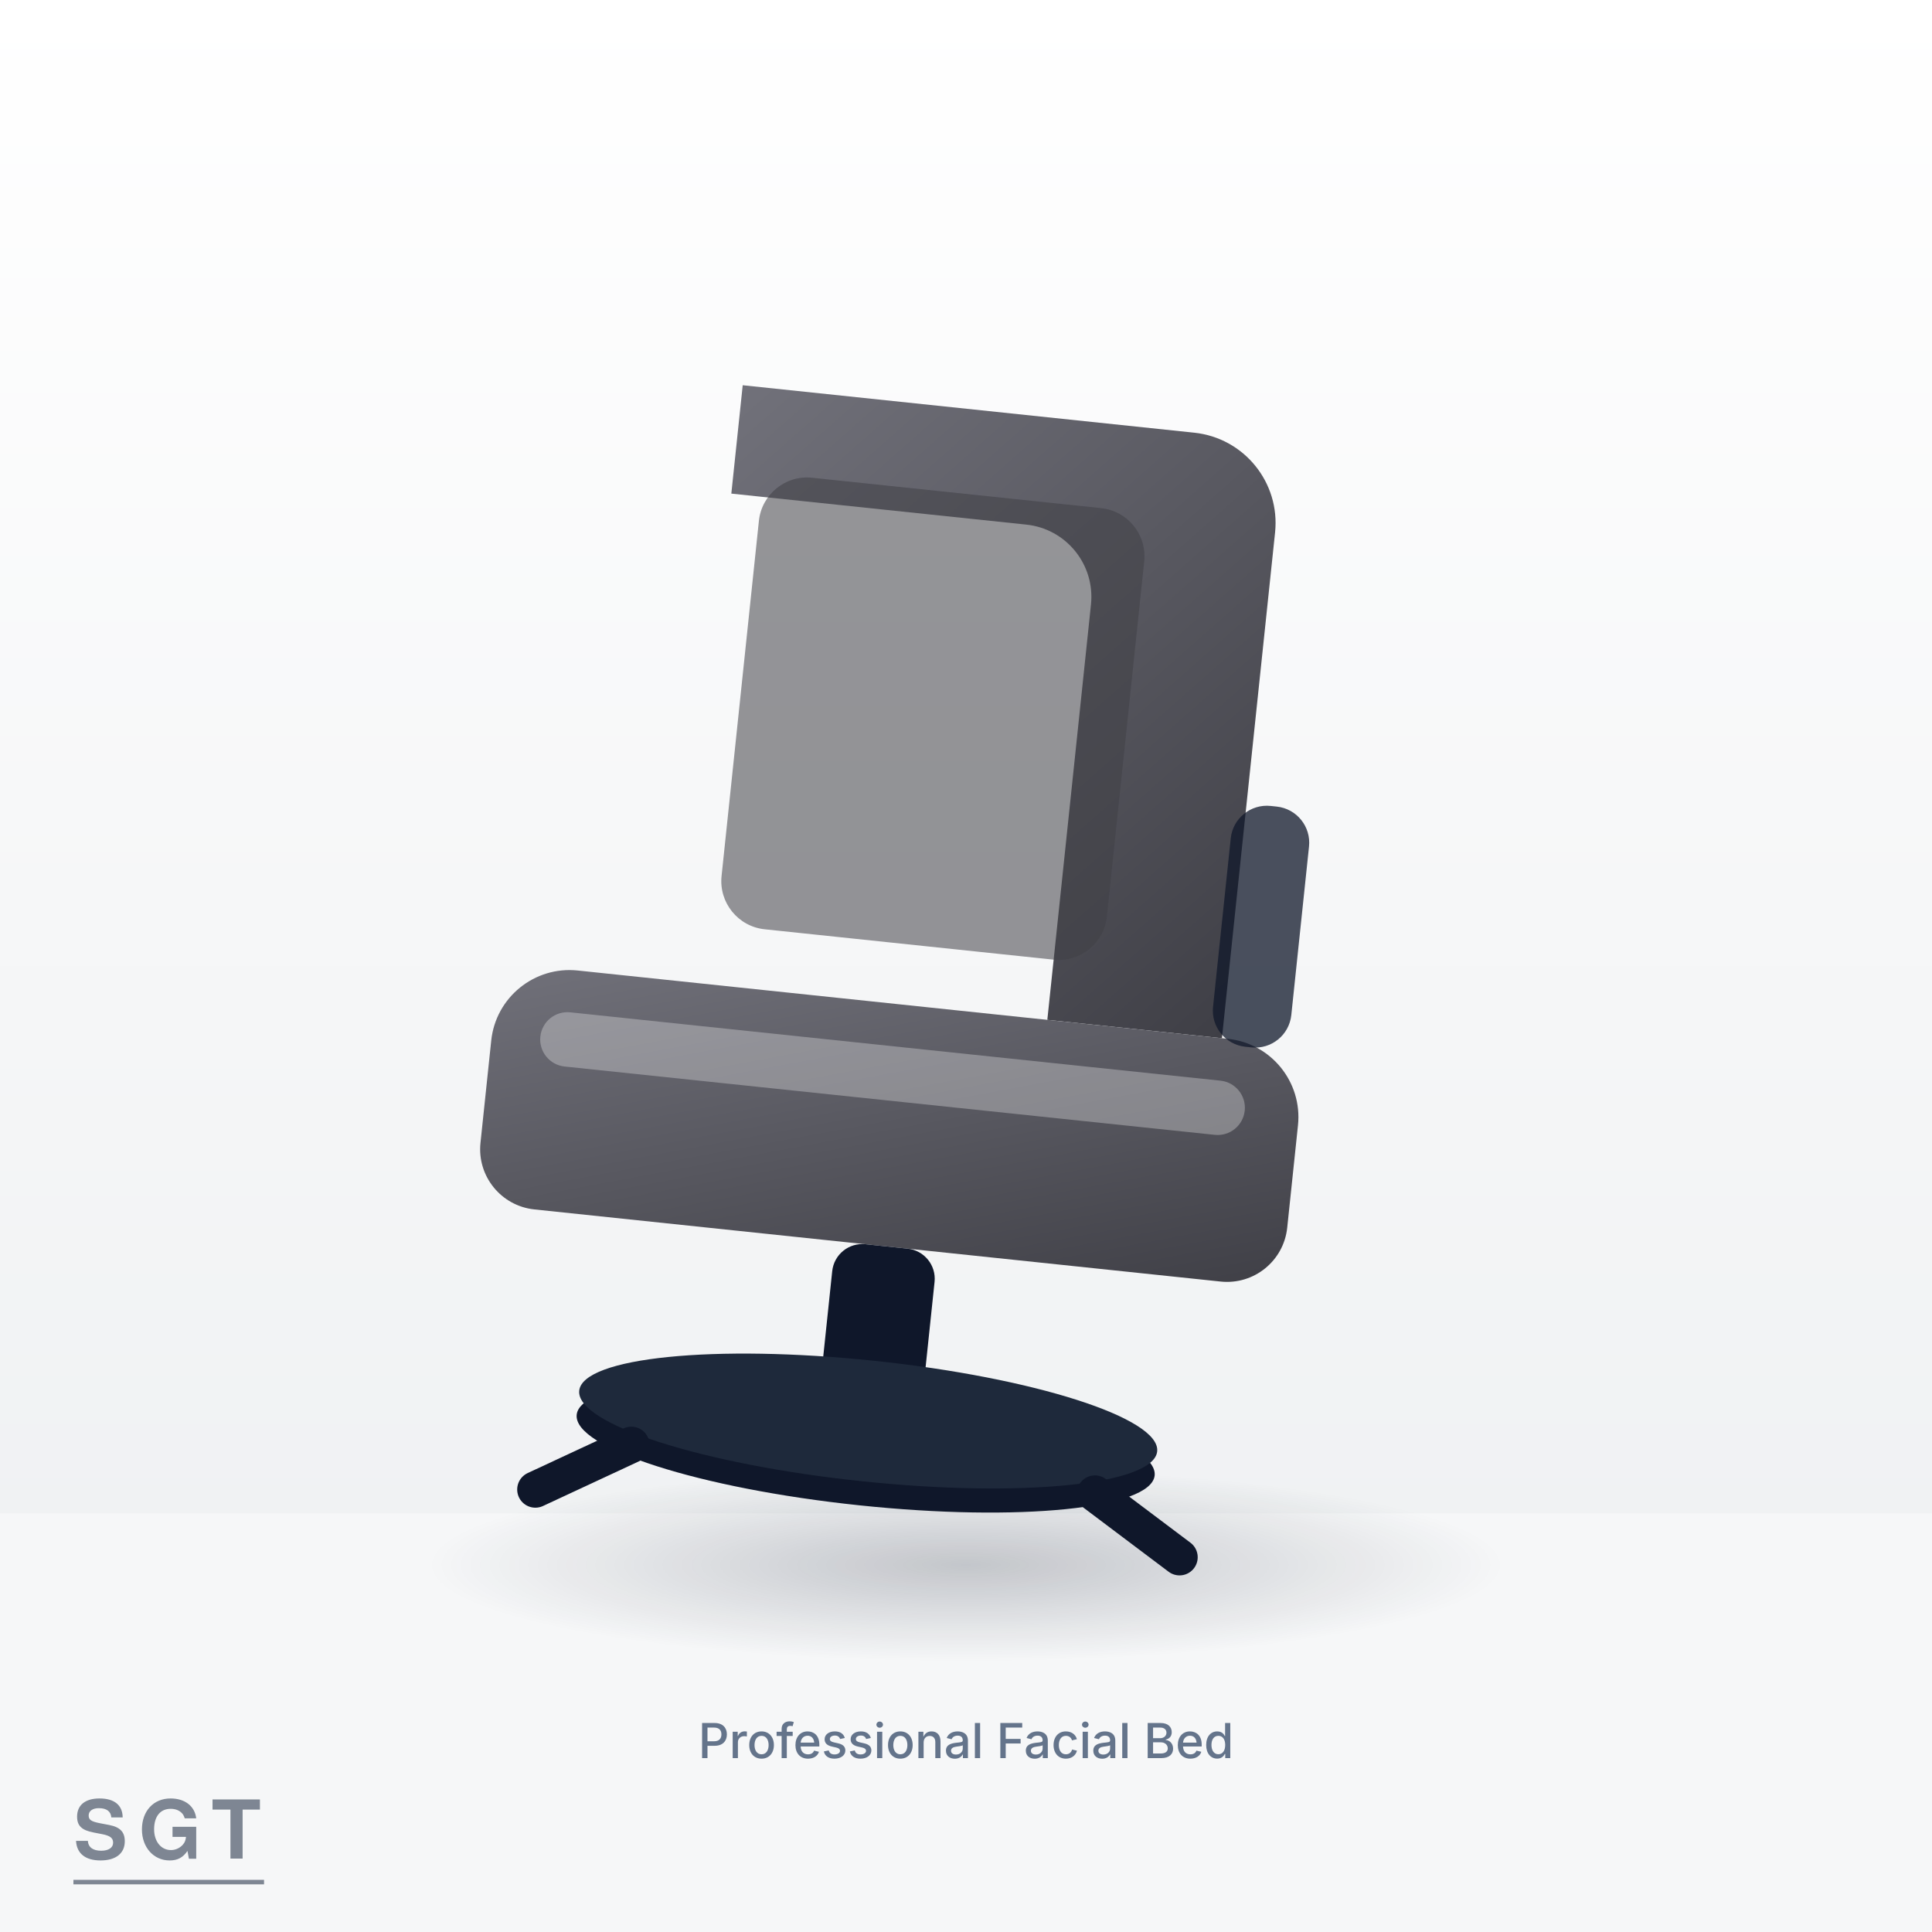
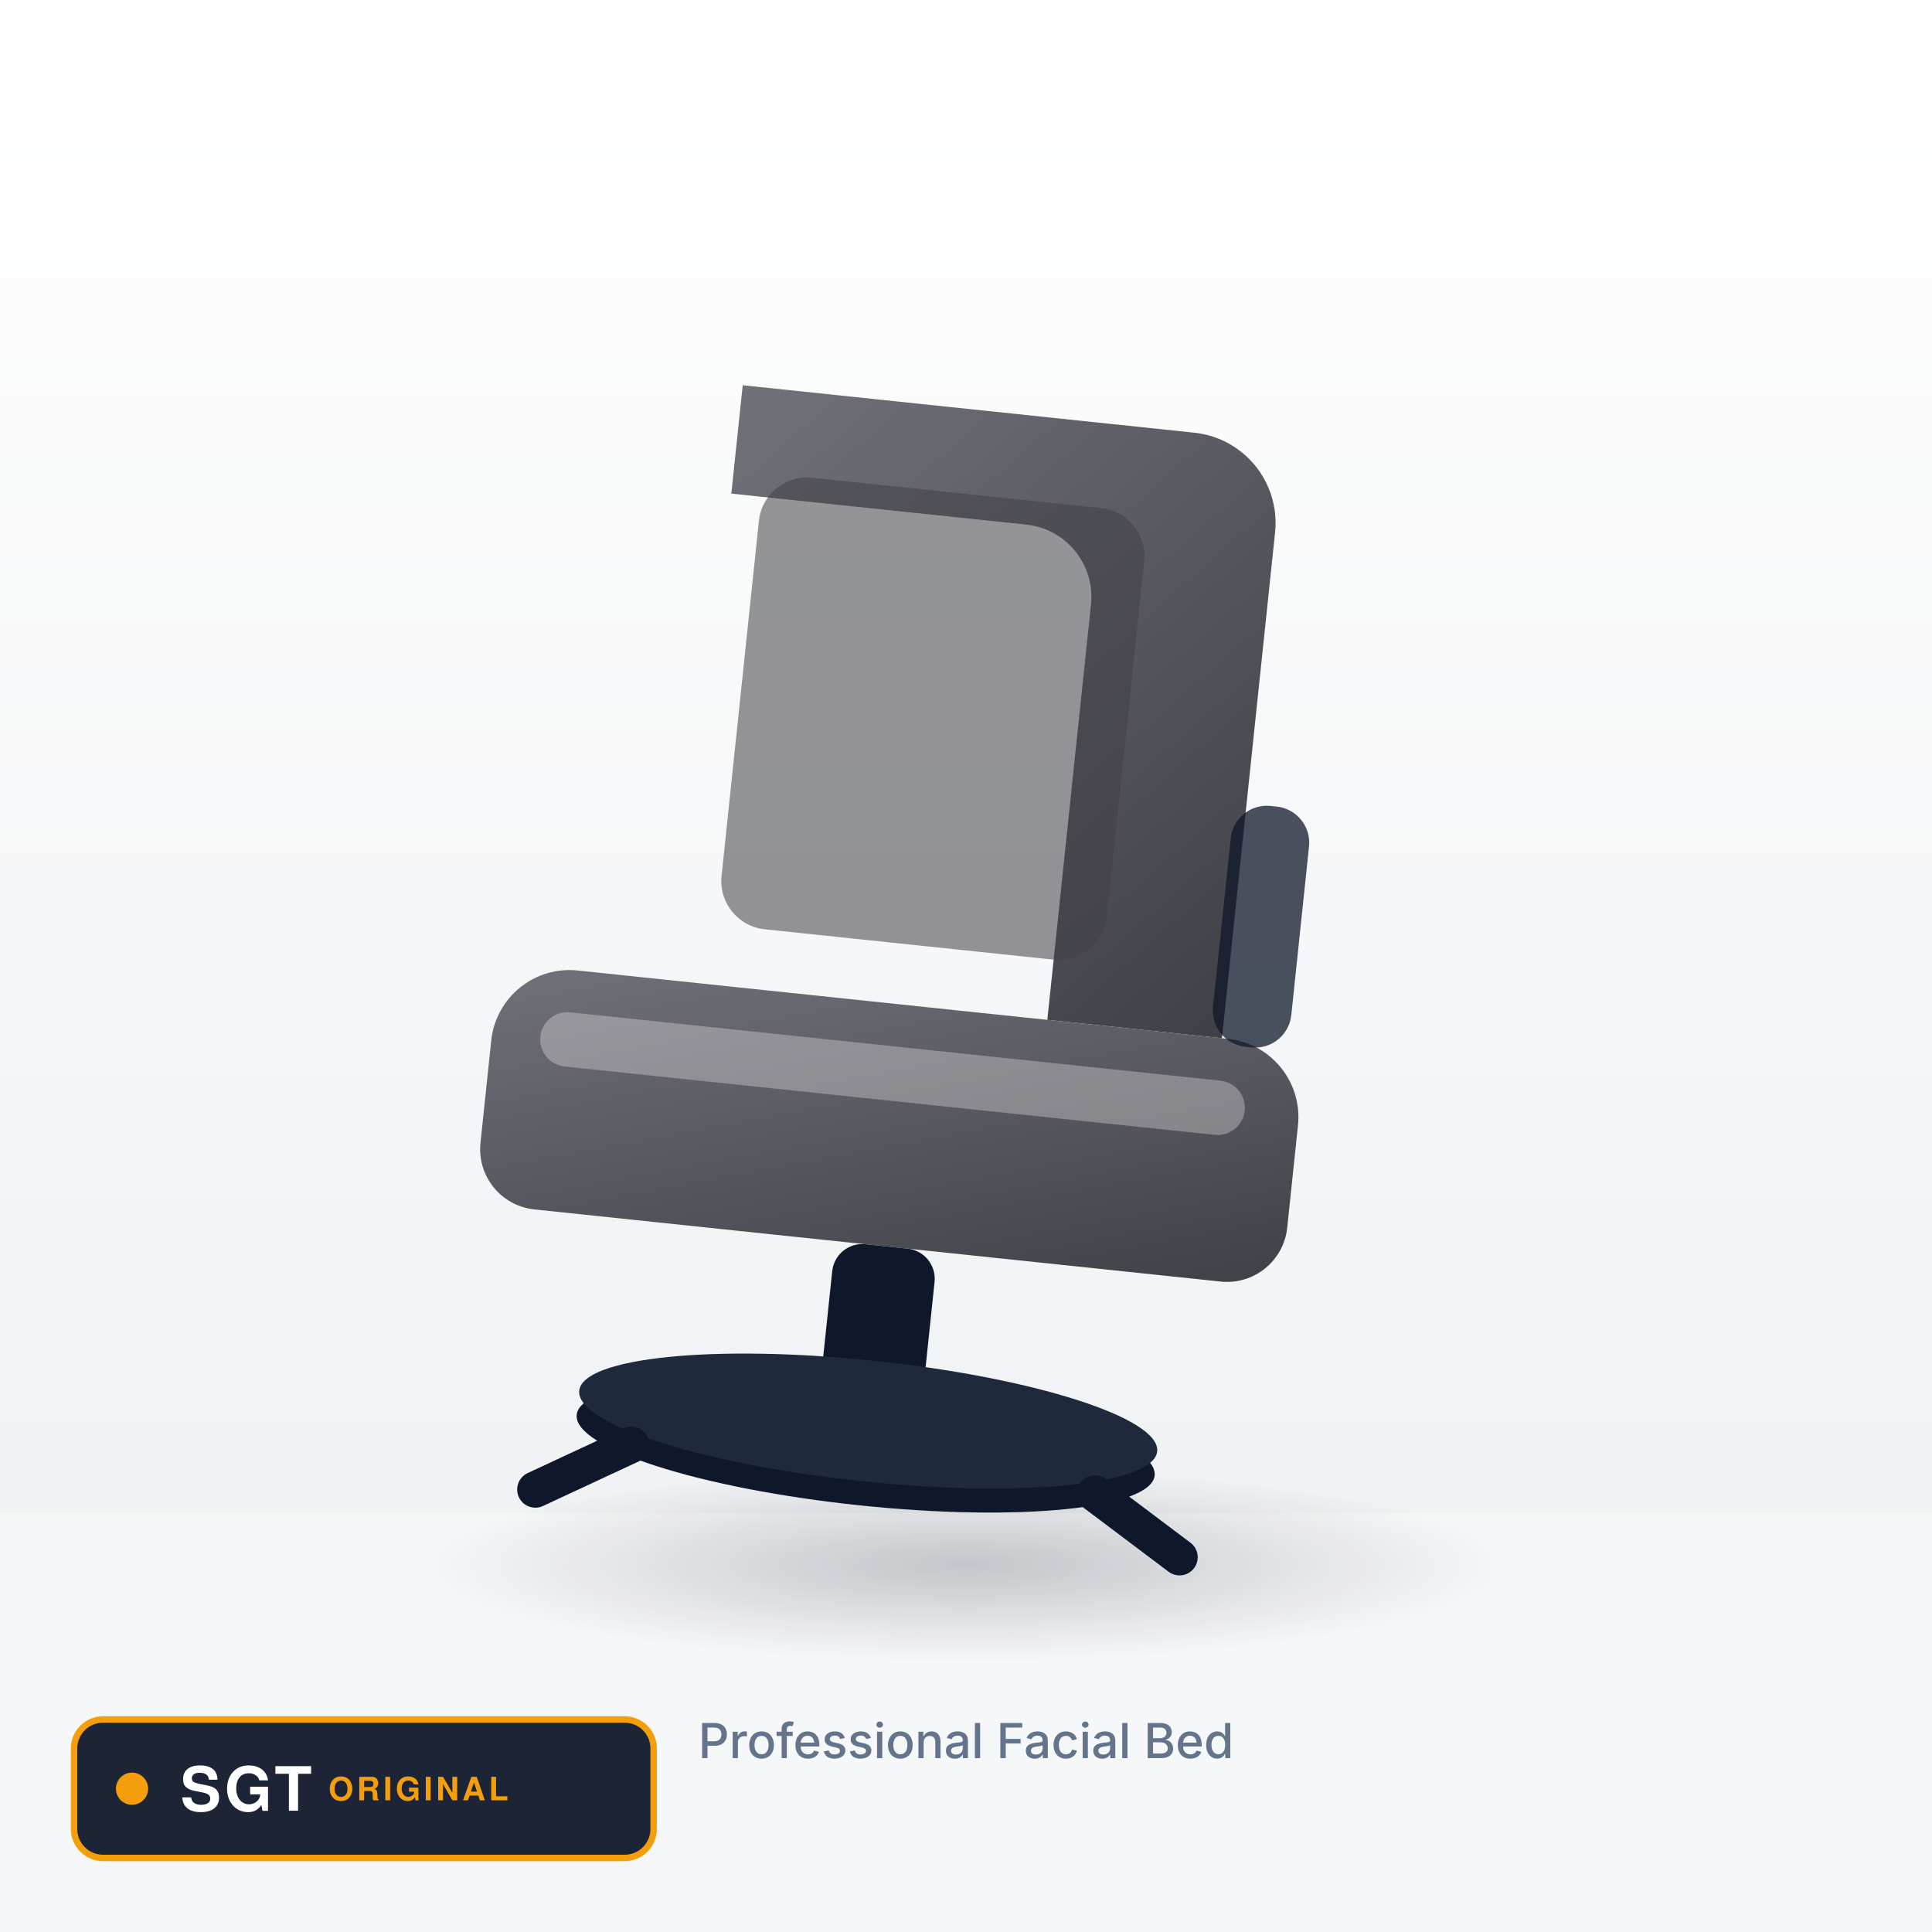
<svg xmlns="http://www.w3.org/2000/svg" viewBox="0 0 600 600" width="600" height="600" role="img" aria-label="Professional Facial Bed — Salon Furniture">
  <defs>
    <linearGradient id="bg" x1="0" y1="0" x2="0" y2="1">
      <stop offset="0%" stop-color="#ffffff" />
      <stop offset="100%" stop-color="#eceef0" />
    </linearGradient>
    <linearGradient id="body" x1="0" y1="0" x2="1" y2="1">
      <stop offset="0%" stop-color="#71717a" />
      <stop offset="100%" stop-color="#3f3f46" />
    </linearGradient>
    <linearGradient id="stroke" x1="0" y1="0" x2="1" y2="1">
      <stop offset="0%" stop-color="#71717a" />
      <stop offset="100%" stop-color="#3f3f46" />
    </linearGradient>
    <radialGradient id="shadow" cx="50%" cy="50%">
      <stop offset="0%" stop-color="#0f172a" stop-opacity="0.22" />
      <stop offset="100%" stop-color="#0f172a" stop-opacity="0" />
    </radialGradient>
  </defs>
  <rect width="600" height="600" fill="url(#bg)" />
  <rect y="470" width="600" height="130" fill="#f6f7f8" />
  <ellipse cx="300" cy="486" rx="168" ry="30" fill="url(#shadow)" />
  <g transform="translate(310 300) rotate(6) scale(0.94) translate(-300 -300)">
    <path d="M196 118h150a30 30 0 0 1 30 30v168h-58V178a24 24 0 0 0-24-24h-98z" fill="url(#body)" />
    <rect x="206" y="146" width="128" height="150" rx="16" fill="#3f3f46" opacity="0.55" />
    <path d="M162 316h216a26 26 0 0 1 26 26v34a20 20 0 0 1-20 20H156a20 20 0 0 1-20-20v-34a26 26 0 0 1 26-26z" fill="url(#body)" />
    <rect x="152" y="330" width="234" height="18" rx="9" fill="#ffffff" opacity="0.3" />
    <rect x="372" y="238" width="26" height="80" rx="12" fill="#0f172a" opacity="0.75" />
    <rect x="256" y="396" width="34" height="52" rx="10" fill="#0f172a" />
    <ellipse cx="273" cy="462" rx="96" ry="20" fill="#0f172a" />
    <ellipse cx="273" cy="454" rx="96" ry="20" fill="#1e293b" />
    <path d="M196 470l-30 18M350 470l30 18" stroke="#0f172a" stroke-width="12" stroke-linecap="round" />
  </g>
  <text x="300" y="546" font-family="ui-sans-serif,system-ui,-apple-system,sans-serif" font-size="15" font-weight="500" fill="#64748b" text-anchor="middle">Professional Facial Bed</text>
-   <g id="sgt-mark" opacity="0.62">
-     <text x="22.8" y="577.2" fill="#334155" font-family="Helvetica Neue, Helvetica, Arial, sans-serif" font-size="25.2" font-weight="600" letter-spacing="3.53">SGT</text>
-     <rect x="22.8" y="583.8" width="59.2" height="1.4" fill="#334155" />
+   <g id="sgt-brand-tag">
+     <rect x="23" y="534" width="180" height="43" rx="9" fill="#0f172a" fill-opacity="0.94" stroke="#f59e0b" stroke-width="2" />
+     <circle cx="41" cy="555.5" r="5" fill="#f59e0b" />
+     <text x="56" y="562.34" fill="#ffffff" font-family="Helvetica Neue, Helvetica, Arial, sans-serif" font-weight="700" font-size="19" letter-spacing="1.14">SGT</text>
+     <text x="102" y="559.1" fill="#f59e0b" font-family="Helvetica Neue, Helvetica, Arial, sans-serif" font-weight="600" font-size="10" letter-spacing="1.00">ORIGINAL</text>
  </g>
</svg>
